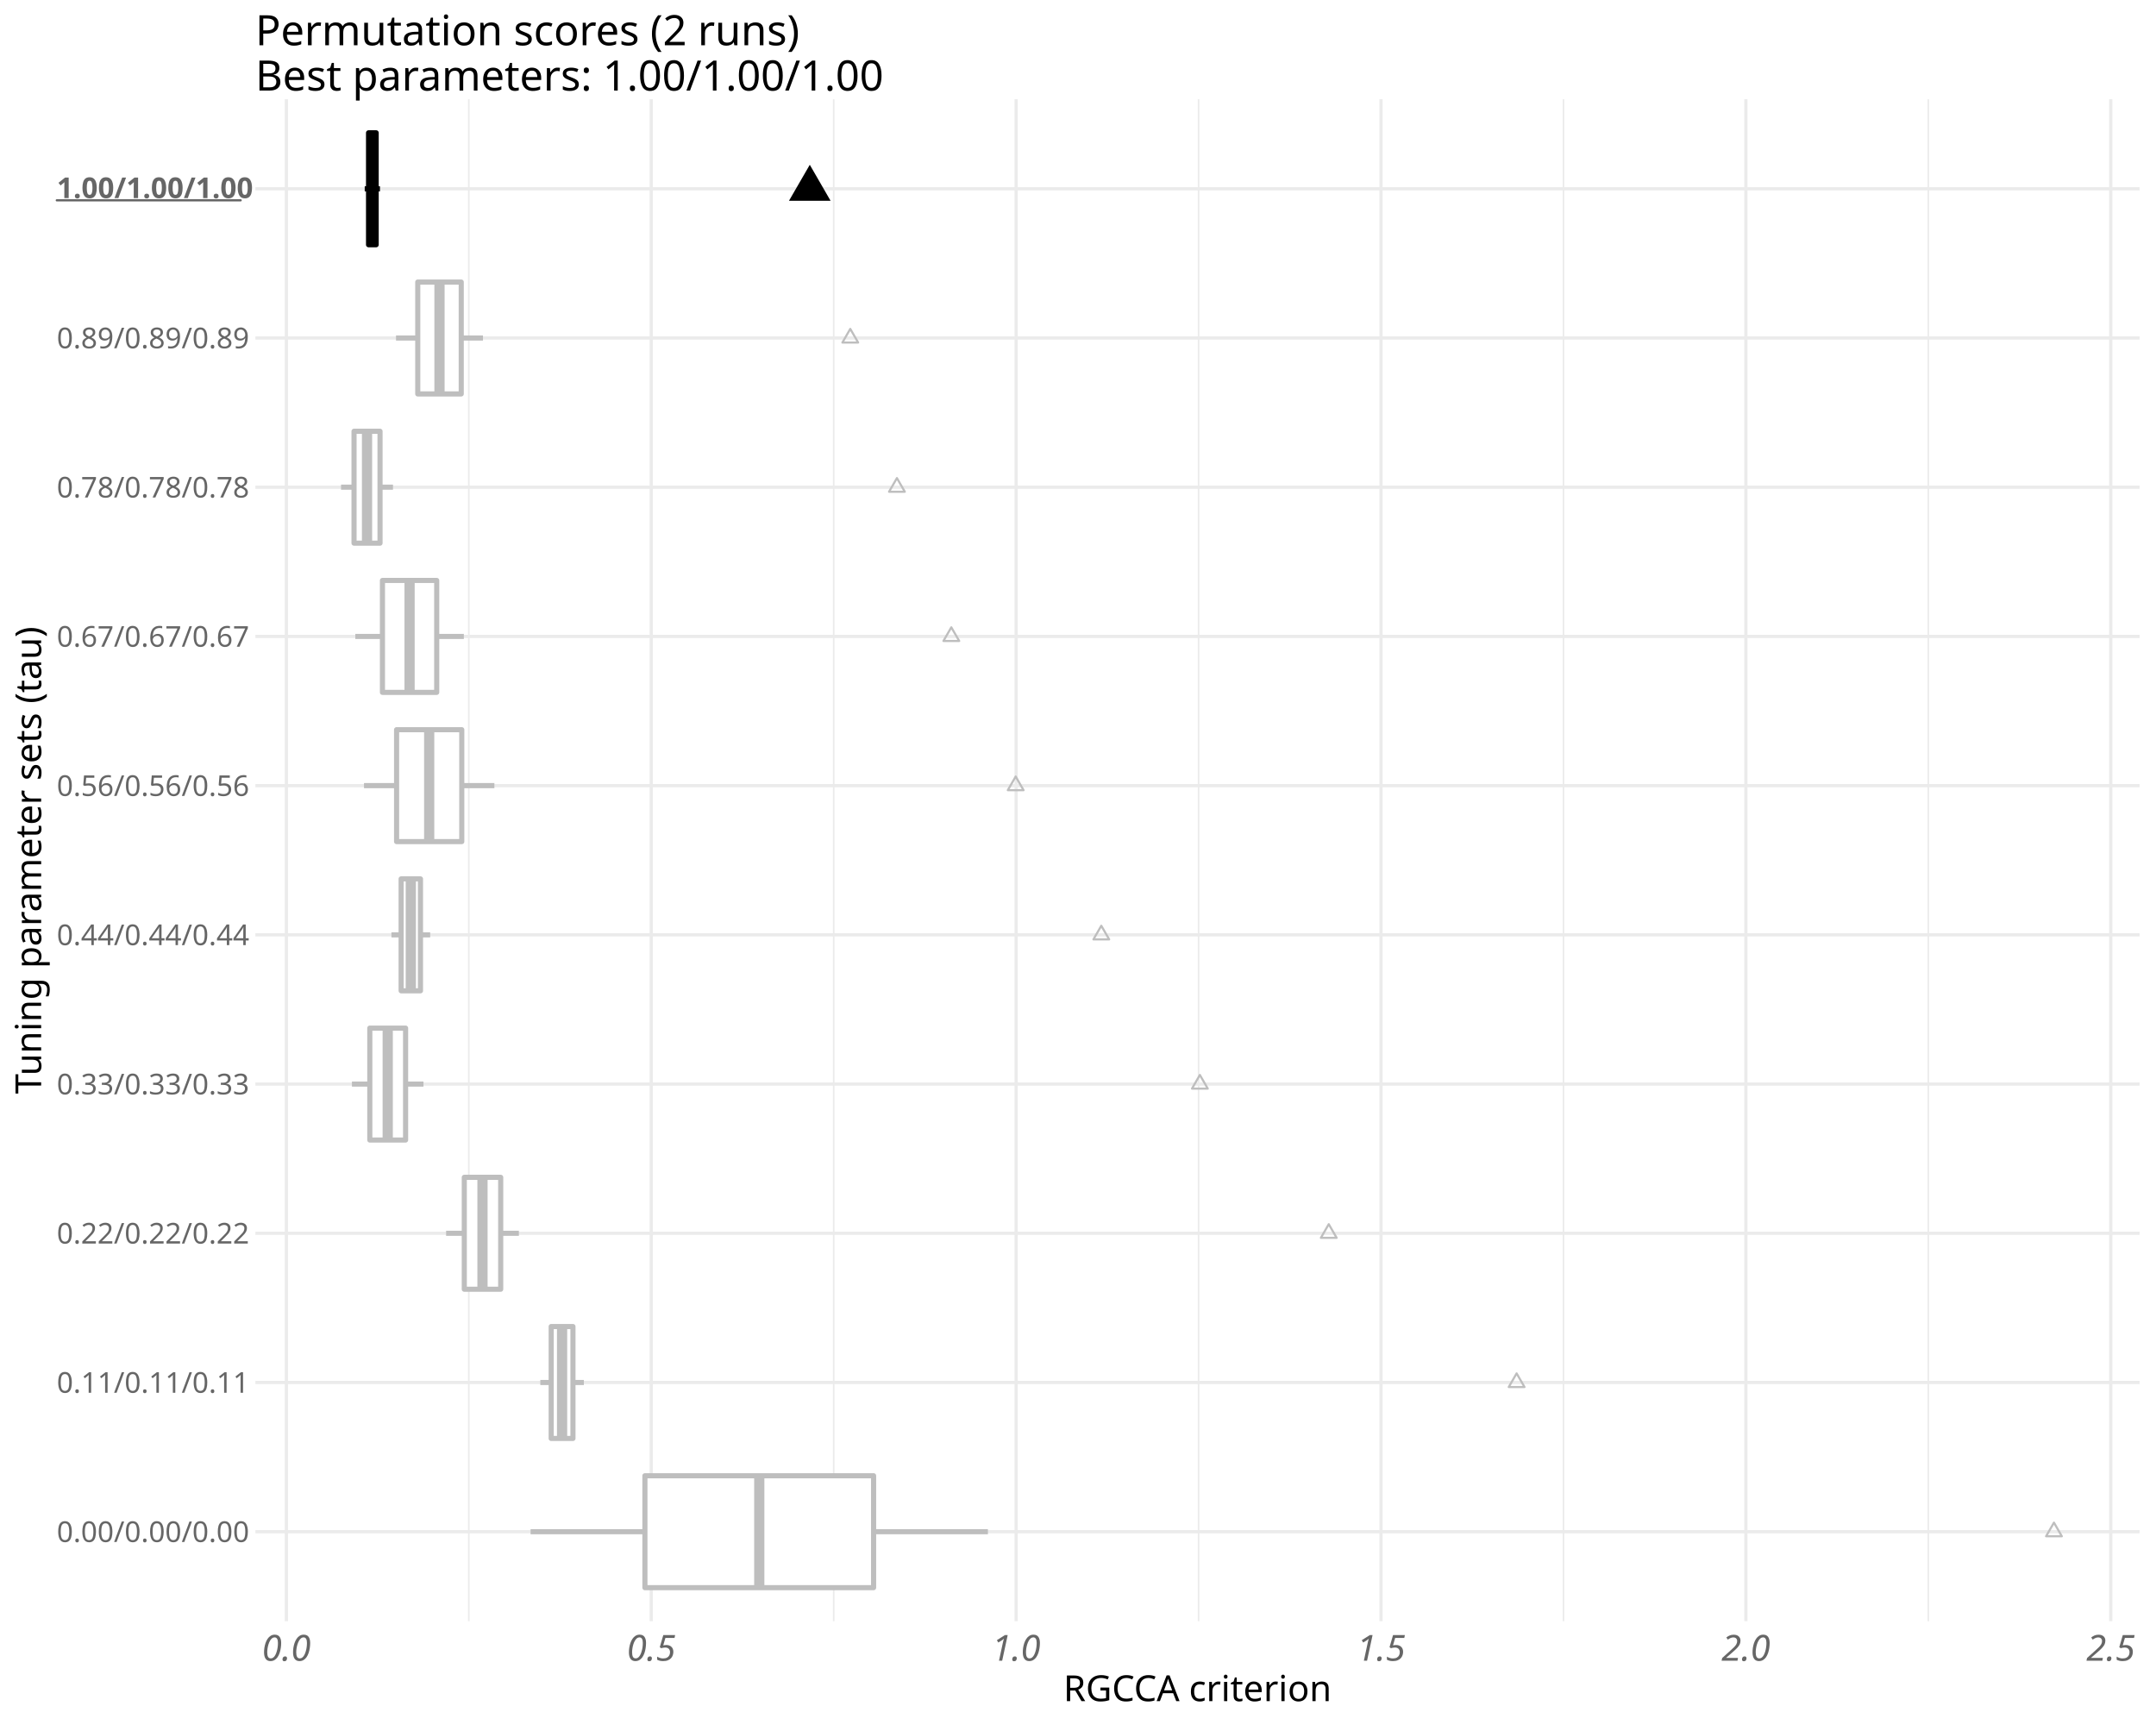
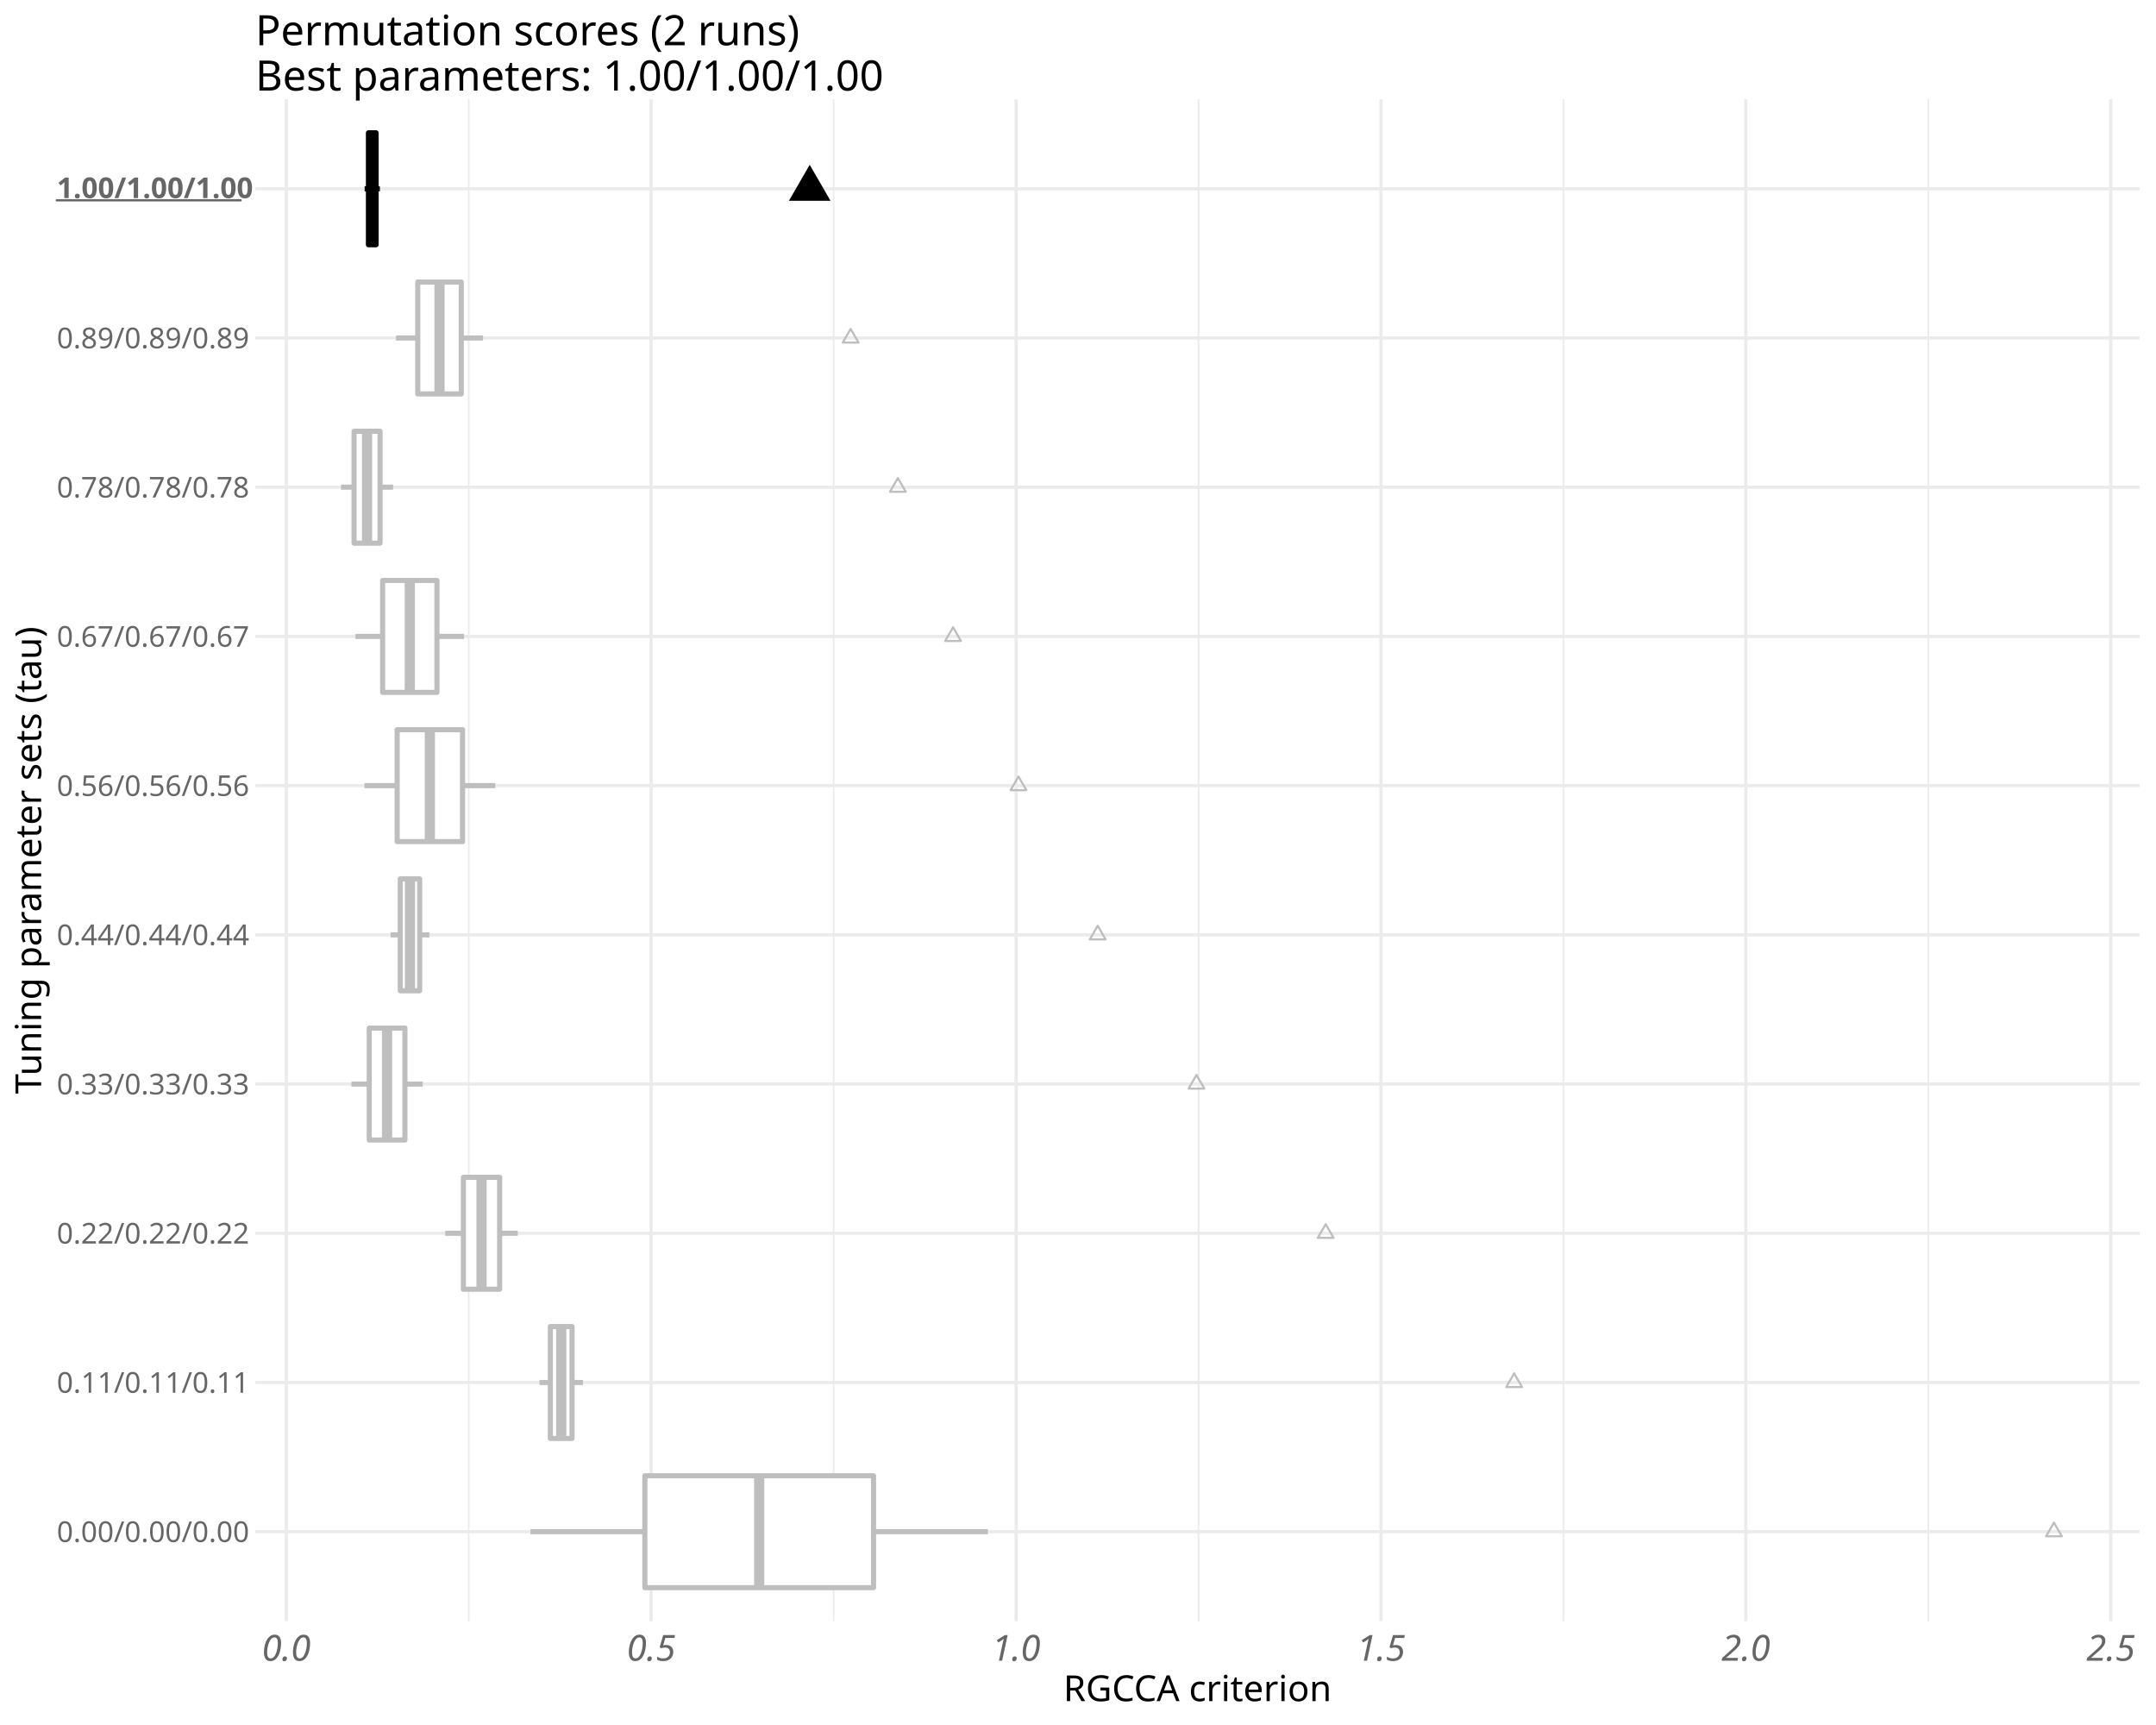
<svg xmlns="http://www.w3.org/2000/svg" class="svglite" data-engine-version="2.0" width="720.00pt" height="576.00pt" viewBox="0 0 720.00 576.00">
  <defs>
    <style type="text/css">
    .svglite line, .svglite polyline, .svglite polygon, .svglite path, .svglite rect, .svglite circle {
      fill: none;
      stroke: #000000;
      stroke-linecap: round;
      stroke-linejoin: round;
      stroke-miterlimit: 10.00;
    }
  </style>
  </defs>
  <rect width="100%" height="100%" style="stroke: none; fill: #FFFFFF;" />
  <defs>
    <clipPath id="cpMC4wMHw3MjAuMDB8MC4wMHw1NzYuMDA=">
      <rect x="0.00" y="0.00" width="720.00" height="576.00" />
    </clipPath>
  </defs>
  <g clip-path="url(#cpMC4wMHw3MjAuMDB8MC4wMHw1NzYuMDA=)">
</g>
  <defs>
    <clipPath id="cpODUuMjl8NzE0LjUyfDMzLjE0fDU0MS4zNQ==">
      <rect x="85.29" y="33.14" width="629.23" height="508.21" />
    </clipPath>
  </defs>
  <g clip-path="url(#cpODUuMjl8NzE0LjUyfDMzLjE0fDU0MS4zNQ==)">
-     <polyline points="156.57,541.35 156.57,33.14 " style="stroke-width: 0.53; stroke: #EBEBEB; stroke-linecap: butt;" />
-     <polyline points="278.42,541.35 278.42,33.14 " style="stroke-width: 0.53; stroke: #EBEBEB; stroke-linecap: butt;" />
-     <polyline points="400.27,541.35 400.27,33.14 " style="stroke-width: 0.53; stroke: #EBEBEB; stroke-linecap: butt;" />
-     <polyline points="522.12,541.35 522.12,33.14 " style="stroke-width: 0.53; stroke: #EBEBEB; stroke-linecap: butt;" />
-     <polyline points="643.97,541.35 643.97,33.14 " style="stroke-width: 0.53; stroke: #EBEBEB; stroke-linecap: butt;" />
+     <polyline points="156.53,541.35 156.53,33.14 " style="stroke-width: 0.53; stroke: #EBEBEB; stroke-linecap: butt;" />
+     <polyline points="278.39,541.35 278.39,33.14 " style="stroke-width: 0.53; stroke: #EBEBEB; stroke-linecap: butt;" />
+     <polyline points="400.25,541.35 400.25,33.14 " style="stroke-width: 0.53; stroke: #EBEBEB; stroke-linecap: butt;" />
+     <polyline points="522.11,541.35 522.11,33.14 " style="stroke-width: 0.53; stroke: #EBEBEB; stroke-linecap: butt;" />
+     <polyline points="643.96,541.35 643.96,33.14 " style="stroke-width: 0.53; stroke: #EBEBEB; stroke-linecap: butt;" />
    <polyline points="85.29,63.04 714.52,63.04 " style="stroke-width: 1.07; stroke: #EBEBEB; stroke-linecap: butt;" />
    <polyline points="85.29,112.86 714.52,112.86 " style="stroke-width: 1.07; stroke: #EBEBEB; stroke-linecap: butt;" />
    <polyline points="85.29,162.68 714.52,162.68 " style="stroke-width: 1.07; stroke: #EBEBEB; stroke-linecap: butt;" />
    <polyline points="85.29,212.51 714.52,212.51 " style="stroke-width: 1.07; stroke: #EBEBEB; stroke-linecap: butt;" />
    <polyline points="85.29,262.33 714.52,262.33 " style="stroke-width: 1.07; stroke: #EBEBEB; stroke-linecap: butt;" />
    <polyline points="85.29,312.16 714.52,312.16 " style="stroke-width: 1.07; stroke: #EBEBEB; stroke-linecap: butt;" />
    <polyline points="85.29,361.98 714.52,361.98 " style="stroke-width: 1.07; stroke: #EBEBEB; stroke-linecap: butt;" />
    <polyline points="85.29,411.81 714.52,411.81 " style="stroke-width: 1.07; stroke: #EBEBEB; stroke-linecap: butt;" />
    <polyline points="85.29,461.63 714.52,461.63 " style="stroke-width: 1.07; stroke: #EBEBEB; stroke-linecap: butt;" />
    <polyline points="85.29,511.46 714.52,511.46 " style="stroke-width: 1.07; stroke: #EBEBEB; stroke-linecap: butt;" />
-     <polyline points="95.64,541.35 95.64,33.14 " style="stroke-width: 1.07; stroke: #EBEBEB; stroke-linecap: butt;" />
-     <polyline points="217.49,541.35 217.49,33.14 " style="stroke-width: 1.07; stroke: #EBEBEB; stroke-linecap: butt;" />
-     <polyline points="339.34,541.35 339.34,33.14 " style="stroke-width: 1.07; stroke: #EBEBEB; stroke-linecap: butt;" />
-     <polyline points="461.19,541.35 461.19,33.14 " style="stroke-width: 1.07; stroke: #EBEBEB; stroke-linecap: butt;" />
-     <polyline points="583.04,541.35 583.04,33.14 " style="stroke-width: 1.07; stroke: #EBEBEB; stroke-linecap: butt;" />
+     <polyline points="95.61,541.35 95.61,33.14 " style="stroke-width: 1.07; stroke: #EBEBEB; stroke-linecap: butt;" />
+     <polyline points="217.46,541.35 217.46,33.14 " style="stroke-width: 1.07; stroke: #EBEBEB; stroke-linecap: butt;" />
+     <polyline points="339.32,541.35 339.32,33.14 " style="stroke-width: 1.07; stroke: #EBEBEB; stroke-linecap: butt;" />
+     <polyline points="461.18,541.35 461.18,33.14 " style="stroke-width: 1.07; stroke: #EBEBEB; stroke-linecap: butt;" />
+     <polyline points="583.03,541.35 583.03,33.14 " style="stroke-width: 1.07; stroke: #EBEBEB; stroke-linecap: butt;" />
    <polyline points="704.89,541.35 704.89,33.14 " style="stroke-width: 1.07; stroke: #EBEBEB; stroke-linecap: butt;" />
-     <line x1="291.74" y1="511.46" x2="329.92" y2="511.46" style="stroke-width: 1.71; stroke: #BEBEBE; stroke-linecap: butt;" />
-     <line x1="215.37" y1="511.46" x2="177.19" y2="511.46" style="stroke-width: 1.71; stroke: #BEBEBE; stroke-linecap: butt;" />
-     <polygon points="291.74,530.14 215.37,530.14 215.37,492.77 291.74,492.77 291.74,530.14 " style="stroke-width: 1.71; stroke: #BEBEBE; fill: #FFFFFF;" />
-     <line x1="253.56" y1="530.14" x2="253.56" y2="492.77" style="stroke-width: 3.41; stroke: #BEBEBE; stroke-linecap: butt;" />
-     <line x1="191.34" y1="461.63" x2="194.98" y2="461.63" style="stroke-width: 1.71; stroke: #BEBEBE; stroke-linecap: butt;" />
-     <line x1="184.07" y1="461.63" x2="180.44" y2="461.63" style="stroke-width: 1.71; stroke: #BEBEBE; stroke-linecap: butt;" />
-     <polygon points="191.34,480.32 184.07,480.32 184.07,442.95 191.34,442.95 191.34,480.32 " style="stroke-width: 1.71; stroke: #BEBEBE; fill: #FFFFFF;" />
-     <line x1="187.71" y1="480.32" x2="187.71" y2="442.95" style="stroke-width: 3.41; stroke: #BEBEBE; stroke-linecap: butt;" />
-     <line x1="167.21" y1="411.81" x2="173.28" y2="411.81" style="stroke-width: 1.71; stroke: #BEBEBE; stroke-linecap: butt;" />
-     <line x1="155.05" y1="411.81" x2="148.98" y2="411.81" style="stroke-width: 1.71; stroke: #BEBEBE; stroke-linecap: butt;" />
-     <polygon points="167.21,430.49 155.05,430.49 155.05,393.12 167.21,393.12 167.21,430.49 " style="stroke-width: 1.71; stroke: #BEBEBE; fill: #FFFFFF;" />
-     <line x1="161.13" y1="430.49" x2="161.13" y2="393.12" style="stroke-width: 3.41; stroke: #BEBEBE; stroke-linecap: butt;" />
-     <line x1="135.45" y1="361.98" x2="141.42" y2="361.98" style="stroke-width: 1.71; stroke: #BEBEBE; stroke-linecap: butt;" />
-     <line x1="123.50" y1="361.98" x2="117.53" y2="361.98" style="stroke-width: 1.71; stroke: #BEBEBE; stroke-linecap: butt;" />
-     <polygon points="135.45,380.67 123.50,380.67 123.50,343.30 135.45,343.30 135.45,380.67 " style="stroke-width: 1.71; stroke: #BEBEBE; fill: #FFFFFF;" />
-     <line x1="129.48" y1="380.67" x2="129.48" y2="343.30" style="stroke-width: 3.41; stroke: #BEBEBE; stroke-linecap: butt;" />
-     <line x1="140.42" y1="312.16" x2="143.66" y2="312.16" style="stroke-width: 1.71; stroke: #BEBEBE; stroke-linecap: butt;" />
-     <line x1="133.96" y1="312.16" x2="130.72" y2="312.16" style="stroke-width: 1.71; stroke: #BEBEBE; stroke-linecap: butt;" />
-     <polygon points="140.42,330.84 133.96,330.84 133.96,293.47 140.42,293.47 140.42,330.84 " style="stroke-width: 1.71; stroke: #BEBEBE; fill: #FFFFFF;" />
-     <line x1="137.19" y1="330.84" x2="137.19" y2="293.47" style="stroke-width: 3.41; stroke: #BEBEBE; stroke-linecap: butt;" />
-     <line x1="154.21" y1="262.33" x2="165.10" y2="262.33" style="stroke-width: 1.71; stroke: #BEBEBE; stroke-linecap: butt;" />
-     <line x1="132.44" y1="262.33" x2="121.56" y2="262.33" style="stroke-width: 1.71; stroke: #BEBEBE; stroke-linecap: butt;" />
-     <polygon points="154.21,281.02 132.44,281.02 132.44,243.65 154.21,243.65 154.21,281.02 " style="stroke-width: 1.71; stroke: #BEBEBE; fill: #FFFFFF;" />
-     <line x1="143.33" y1="281.02" x2="143.33" y2="243.65" style="stroke-width: 3.41; stroke: #BEBEBE; stroke-linecap: butt;" />
-     <line x1="145.84" y1="212.51" x2="154.90" y2="212.51" style="stroke-width: 1.71; stroke: #BEBEBE; stroke-linecap: butt;" />
-     <line x1="127.72" y1="212.51" x2="118.66" y2="212.51" style="stroke-width: 1.71; stroke: #BEBEBE; stroke-linecap: butt;" />
-     <polygon points="145.84,231.19 127.72,231.19 127.72,193.82 145.84,193.82 145.84,231.19 " style="stroke-width: 1.71; stroke: #BEBEBE; fill: #FFFFFF;" />
-     <line x1="136.78" y1="231.19" x2="136.78" y2="193.82" style="stroke-width: 3.41; stroke: #BEBEBE; stroke-linecap: butt;" />
-     <line x1="126.91" y1="162.68" x2="131.24" y2="162.68" style="stroke-width: 1.71; stroke: #BEBEBE; stroke-linecap: butt;" />
-     <line x1="118.23" y1="162.68" x2="113.89" y2="162.68" style="stroke-width: 1.71; stroke: #BEBEBE; stroke-linecap: butt;" />
-     <polygon points="126.91,181.37 118.23,181.37 118.23,144.00 126.91,144.00 126.91,181.37 " style="stroke-width: 1.71; stroke: #BEBEBE; fill: #FFFFFF;" />
-     <line x1="122.57" y1="181.37" x2="122.57" y2="144.00" style="stroke-width: 3.41; stroke: #BEBEBE; stroke-linecap: butt;" />
-     <line x1="154.03" y1="112.86" x2="161.29" y2="112.86" style="stroke-width: 1.71; stroke: #BEBEBE; stroke-linecap: butt;" />
+     <line x1="291.72" y1="511.46" x2="329.90" y2="511.46" style="stroke-width: 1.71; stroke: #BEBEBE; stroke-linecap: butt;" />
+     <line x1="215.35" y1="511.46" x2="177.16" y2="511.46" style="stroke-width: 1.71; stroke: #BEBEBE; stroke-linecap: butt;" />
+     <polygon points="291.72,530.14 215.35,530.14 215.35,492.77 291.72,492.77 291.72,530.14 " style="stroke-width: 1.71; stroke: #BEBEBE; fill: #FFFFFF;" />
+     <line x1="253.53" y1="530.14" x2="253.53" y2="492.77" style="stroke-width: 3.41; stroke: #BEBEBE; stroke-linecap: butt;" />
+     <line x1="191.04" y1="461.63" x2="194.66" y2="461.63" style="stroke-width: 1.71; stroke: #BEBEBE; stroke-linecap: butt;" />
+     <line x1="183.79" y1="461.63" x2="180.17" y2="461.63" style="stroke-width: 1.71; stroke: #BEBEBE; stroke-linecap: butt;" />
+     <polygon points="191.04,480.32 183.79,480.32 183.79,442.95 191.04,442.95 191.04,480.32 " style="stroke-width: 1.71; stroke: #BEBEBE; fill: #FFFFFF;" />
+     <line x1="187.42" y1="480.32" x2="187.42" y2="442.95" style="stroke-width: 3.41; stroke: #BEBEBE; stroke-linecap: butt;" />
+     <line x1="166.86" y1="411.81" x2="172.92" y2="411.81" style="stroke-width: 1.71; stroke: #BEBEBE; stroke-linecap: butt;" />
+     <line x1="154.75" y1="411.81" x2="148.69" y2="411.81" style="stroke-width: 1.71; stroke: #BEBEBE; stroke-linecap: butt;" />
+     <polygon points="166.86,430.49 154.75,430.49 154.75,393.12 166.86,393.12 166.86,430.49 " style="stroke-width: 1.71; stroke: #BEBEBE; fill: #FFFFFF;" />
+     <line x1="160.81" y1="430.49" x2="160.81" y2="393.12" style="stroke-width: 3.41; stroke: #BEBEBE; stroke-linecap: butt;" />
+     <line x1="135.22" y1="361.98" x2="141.18" y2="361.98" style="stroke-width: 1.71; stroke: #BEBEBE; stroke-linecap: butt;" />
+     <line x1="123.31" y1="361.98" x2="117.35" y2="361.98" style="stroke-width: 1.71; stroke: #BEBEBE; stroke-linecap: butt;" />
+     <polygon points="135.22,380.67 123.31,380.67 123.31,343.30 135.22,343.30 135.22,380.67 " style="stroke-width: 1.71; stroke: #BEBEBE; fill: #FFFFFF;" />
+     <line x1="129.26" y1="380.67" x2="129.26" y2="343.30" style="stroke-width: 3.41; stroke: #BEBEBE; stroke-linecap: butt;" />
+     <line x1="140.15" y1="312.16" x2="143.39" y2="312.16" style="stroke-width: 1.71; stroke: #BEBEBE; stroke-linecap: butt;" />
+     <line x1="133.67" y1="312.16" x2="130.43" y2="312.16" style="stroke-width: 1.71; stroke: #BEBEBE; stroke-linecap: butt;" />
+     <polygon points="140.15,330.84 133.67,330.84 133.67,293.47 140.15,293.47 140.15,330.84 " style="stroke-width: 1.71; stroke: #BEBEBE; fill: #FFFFFF;" />
+     <line x1="136.91" y1="330.84" x2="136.91" y2="293.47" style="stroke-width: 3.41; stroke: #BEBEBE; stroke-linecap: butt;" />
+     <line x1="154.47" y1="262.33" x2="165.38" y2="262.33" style="stroke-width: 1.71; stroke: #BEBEBE; stroke-linecap: butt;" />
+     <line x1="132.63" y1="262.33" x2="121.72" y2="262.33" style="stroke-width: 1.71; stroke: #BEBEBE; stroke-linecap: butt;" />
+     <polygon points="154.47,281.02 132.63,281.02 132.63,243.65 154.47,243.65 154.47,281.02 " style="stroke-width: 1.71; stroke: #BEBEBE; fill: #FFFFFF;" />
+     <line x1="143.55" y1="281.02" x2="143.55" y2="243.65" style="stroke-width: 3.41; stroke: #BEBEBE; stroke-linecap: butt;" />
+     <line x1="145.92" y1="212.51" x2="154.98" y2="212.51" style="stroke-width: 1.71; stroke: #BEBEBE; stroke-linecap: butt;" />
+     <line x1="127.78" y1="212.51" x2="118.72" y2="212.51" style="stroke-width: 1.71; stroke: #BEBEBE; stroke-linecap: butt;" />
+     <polygon points="145.92,231.19 127.78,231.19 127.78,193.82 145.92,193.82 145.92,231.19 " style="stroke-width: 1.71; stroke: #BEBEBE; fill: #FFFFFF;" />
+     <line x1="136.85" y1="231.19" x2="136.85" y2="193.82" style="stroke-width: 3.41; stroke: #BEBEBE; stroke-linecap: butt;" />
+     <line x1="126.92" y1="162.68" x2="131.26" y2="162.68" style="stroke-width: 1.71; stroke: #BEBEBE; stroke-linecap: butt;" />
+     <line x1="118.24" y1="162.68" x2="113.89" y2="162.68" style="stroke-width: 1.71; stroke: #BEBEBE; stroke-linecap: butt;" />
+     <polygon points="126.92,181.37 118.24,181.37 118.24,144.00 126.92,144.00 126.92,181.37 " style="stroke-width: 1.71; stroke: #BEBEBE; fill: #FFFFFF;" />
+     <line x1="122.58" y1="181.37" x2="122.58" y2="144.00" style="stroke-width: 3.41; stroke: #BEBEBE; stroke-linecap: butt;" />
+     <line x1="154.04" y1="112.86" x2="161.31" y2="112.86" style="stroke-width: 1.71; stroke: #BEBEBE; stroke-linecap: butt;" />
    <line x1="139.51" y1="112.86" x2="132.25" y2="112.86" style="stroke-width: 1.71; stroke: #BEBEBE; stroke-linecap: butt;" />
-     <polygon points="154.03,131.54 139.51,131.54 139.51,94.18 154.03,94.18 154.03,131.54 " style="stroke-width: 1.71; stroke: #BEBEBE; fill: #FFFFFF;" />
-     <line x1="146.77" y1="131.54" x2="146.77" y2="94.18" style="stroke-width: 3.41; stroke: #BEBEBE; stroke-linecap: butt;" />
-     <line x1="125.62" y1="63.04" x2="126.89" y2="63.04" style="stroke-width: 1.71; stroke-linecap: butt;" />
-     <line x1="123.08" y1="63.04" x2="121.80" y2="63.04" style="stroke-width: 1.71; stroke-linecap: butt;" />
-     <polygon points="125.62,81.72 123.08,81.72 123.08,44.35 125.62,44.35 125.62,81.72 " style="stroke-width: 1.71; fill: #FFFFFF;" />
-     <line x1="124.35" y1="81.72" x2="124.35" y2="44.35" style="stroke-width: 3.41; stroke-linecap: butt;" />
-     <polygon points="270.43,55.02 277.37,67.04 263.48,67.04 " style="stroke-width: 0.71; stroke: none; fill: #000000;" />
-     <polygon points="283.95,109.82 286.58,114.38 281.32,114.38 " style="stroke-width: 0.71; stroke: #BEBEBE; fill: none;" />
-     <polygon points="299.53,159.64 302.16,164.20 296.90,164.20 " style="stroke-width: 0.71; stroke: #BEBEBE; fill: none;" />
-     <polygon points="317.69,209.47 320.33,214.03 315.06,214.03 " style="stroke-width: 0.71; stroke: #BEBEBE; fill: none;" />
-     <polygon points="339.19,259.29 341.82,263.85 336.56,263.85 " style="stroke-width: 0.71; stroke: #BEBEBE; fill: none;" />
-     <polygon points="367.78,309.12 370.41,313.68 365.15,313.68 " style="stroke-width: 0.71; stroke: #BEBEBE; fill: none;" />
-     <polygon points="400.70,358.94 403.33,363.50 398.07,363.50 " style="stroke-width: 0.71; stroke: #BEBEBE; fill: none;" />
-     <polygon points="443.74,408.77 446.37,413.33 441.11,413.33 " style="stroke-width: 0.71; stroke: #BEBEBE; fill: none;" />
-     <polygon points="506.48,458.59 509.11,463.15 503.85,463.15 " style="stroke-width: 0.71; stroke: #BEBEBE; fill: none;" />
+     <polygon points="154.04,131.54 139.51,131.54 139.51,94.18 154.04,94.18 154.04,131.54 " style="stroke-width: 1.71; stroke: #BEBEBE; fill: #FFFFFF;" />
+     <line x1="146.78" y1="131.54" x2="146.78" y2="94.18" style="stroke-width: 3.41; stroke: #BEBEBE; stroke-linecap: butt;" />
+     <line x1="125.59" y1="63.04" x2="126.86" y2="63.04" style="stroke-width: 1.71; stroke-linecap: butt;" />
+     <line x1="123.04" y1="63.04" x2="121.77" y2="63.04" style="stroke-width: 1.71; stroke-linecap: butt;" />
+     <polygon points="125.59,81.72 123.04,81.72 123.04,44.35 125.59,44.35 125.59,81.72 " style="stroke-width: 1.71; fill: #FFFFFF;" />
+     <line x1="124.31" y1="81.72" x2="124.31" y2="44.35" style="stroke-width: 3.41; stroke-linecap: butt;" />
+     <polygon points="270.40,55.02 277.35,67.04 263.46,67.04 " style="stroke-width: 0.71; stroke: none; fill: #000000;" />
+     <polygon points="284.07,109.82 286.71,114.38 281.44,114.38 " style="stroke-width: 0.71; stroke: #BEBEBE; fill: none;" />
+     <polygon points="299.85,159.64 302.48,164.20 297.21,164.20 " style="stroke-width: 0.71; stroke: #BEBEBE; fill: none;" />
+     <polygon points="318.27,209.47 320.90,214.03 315.64,214.03 " style="stroke-width: 0.71; stroke: #BEBEBE; fill: none;" />
+     <polygon points="340.12,259.29 342.76,263.85 337.49,263.85 " style="stroke-width: 0.71; stroke: #BEBEBE; fill: none;" />
+     <polygon points="366.58,309.12 369.22,313.68 363.95,313.68 " style="stroke-width: 0.71; stroke: #BEBEBE; fill: none;" />
+     <polygon points="399.56,358.94 402.20,363.50 396.93,363.50 " style="stroke-width: 0.71; stroke: #BEBEBE; fill: none;" />
+     <polygon points="442.71,408.77 445.35,413.33 440.08,413.33 " style="stroke-width: 0.71; stroke: #BEBEBE; fill: none;" />
+     <polygon points="505.65,458.59 508.29,463.15 503.02,463.15 " style="stroke-width: 0.71; stroke: #BEBEBE; fill: none;" />
    <polygon points="685.92,508.42 688.55,512.98 683.29,512.98 " style="stroke-width: 0.71; stroke: #BEBEBE; fill: none;" />
  </g>
  <g clip-path="url(#cpMC4wMHw3MjAuMDB8MC4wMHw1NzYuMDA=)">
    <text x="18.97" y="66.14" style="font-size: 9.60px; font-weight: bold; fill: #666666; font-family: sans;" textLength="61.39px" lengthAdjust="spacingAndGlyphs">1.00/1.00/1.00</text>
    <polyline points="18.97,66.89 80.36,66.89 " style="stroke-width: 0.75; stroke: #666666;" />
    <text x="18.97" y="514.89" style="font-size: 9.60px; fill: #666666; font-family: sans;" textLength="61.39px" lengthAdjust="spacingAndGlyphs">0.00/0.00/0.00</text>
    <text x="18.97" y="265.77" style="font-size: 9.60px; fill: #666666; font-family: sans;" textLength="61.39px" lengthAdjust="spacingAndGlyphs">0.56/0.56/0.56</text>
    <text x="18.97" y="166.12" style="font-size: 9.60px; fill: #666666; font-family: sans;" textLength="61.39px" lengthAdjust="spacingAndGlyphs">0.78/0.78/0.78</text>
    <text x="18.97" y="116.29" style="font-size: 9.60px; fill: #666666; font-family: sans;" textLength="61.39px" lengthAdjust="spacingAndGlyphs">0.89/0.89/0.89</text>
    <text x="18.97" y="215.94" style="font-size: 9.60px; fill: #666666; font-family: sans;" textLength="61.39px" lengthAdjust="spacingAndGlyphs">0.67/0.67/0.67</text>
    <text x="18.97" y="365.42" style="font-size: 9.60px; fill: #666666; font-family: sans;" textLength="61.39px" lengthAdjust="spacingAndGlyphs">0.33/0.33/0.33</text>
    <text x="18.97" y="315.59" style="font-size: 9.60px; fill: #666666; font-family: sans;" textLength="61.39px" lengthAdjust="spacingAndGlyphs">0.44/0.44/0.44</text>
    <text x="18.97" y="415.24" style="font-size: 9.60px; fill: #666666; font-family: sans;" textLength="61.39px" lengthAdjust="spacingAndGlyphs">0.22/0.22/0.22</text>
    <text x="18.97" y="465.06" style="font-size: 9.60px; fill: #666666; font-family: sans;" textLength="61.39px" lengthAdjust="spacingAndGlyphs">0.11/0.11/0.11</text>
-     <text x="95.64" y="554.54" text-anchor="middle" style="font-size: 12.00px; font-style: italic; fill: #666666; font-family: sans;" textLength="16.68px" lengthAdjust="spacingAndGlyphs">0.0</text>
-     <text x="217.49" y="554.54" text-anchor="middle" style="font-size: 12.00px; font-style: italic; fill: #666666; font-family: sans;" textLength="16.68px" lengthAdjust="spacingAndGlyphs">0.5</text>
-     <text x="339.34" y="554.54" text-anchor="middle" style="font-size: 12.00px; font-style: italic; fill: #666666; font-family: sans;" textLength="16.68px" lengthAdjust="spacingAndGlyphs">1.0</text>
-     <text x="461.19" y="554.54" text-anchor="middle" style="font-size: 12.00px; font-style: italic; fill: #666666; font-family: sans;" textLength="16.68px" lengthAdjust="spacingAndGlyphs">1.5</text>
-     <text x="583.04" y="554.54" text-anchor="middle" style="font-size: 12.00px; font-style: italic; fill: #666666; font-family: sans;" textLength="16.68px" lengthAdjust="spacingAndGlyphs">2.0</text>
+     <text x="95.61" y="554.54" text-anchor="middle" style="font-size: 12.00px; font-style: italic; fill: #666666; font-family: sans;" textLength="16.68px" lengthAdjust="spacingAndGlyphs">0.0</text>
+     <text x="217.46" y="554.54" text-anchor="middle" style="font-size: 12.00px; font-style: italic; fill: #666666; font-family: sans;" textLength="16.68px" lengthAdjust="spacingAndGlyphs">0.5</text>
+     <text x="339.32" y="554.54" text-anchor="middle" style="font-size: 12.00px; font-style: italic; fill: #666666; font-family: sans;" textLength="16.68px" lengthAdjust="spacingAndGlyphs">1.0</text>
+     <text x="461.18" y="554.54" text-anchor="middle" style="font-size: 12.00px; font-style: italic; fill: #666666; font-family: sans;" textLength="16.68px" lengthAdjust="spacingAndGlyphs">1.5</text>
+     <text x="583.03" y="554.54" text-anchor="middle" style="font-size: 12.00px; font-style: italic; fill: #666666; font-family: sans;" textLength="16.68px" lengthAdjust="spacingAndGlyphs">2.0</text>
    <text x="704.89" y="554.54" text-anchor="middle" style="font-size: 12.00px; font-style: italic; fill: #666666; font-family: sans;" textLength="16.68px" lengthAdjust="spacingAndGlyphs">2.5</text>
    <text x="399.91" y="568.03" text-anchor="middle" style="font-size: 12.00px; font-family: sans;" textLength="89.37px" lengthAdjust="spacingAndGlyphs">RGCCA criterion</text>
    <text transform="translate(13.74,287.25) rotate(-90)" text-anchor="middle" style="font-size: 12.00px; font-family: sans;" textLength="148.08px" lengthAdjust="spacingAndGlyphs">Tuning parameter sets (tau)</text>
    <text x="85.29" y="15.11" style="font-size: 14.00px; font-family: sans;" textLength="176.65px" lengthAdjust="spacingAndGlyphs">Permutation scores (2 runs) </text>
    <text x="85.29" y="30.23" style="font-size: 14.00px; font-family: sans;" textLength="203.93px" lengthAdjust="spacingAndGlyphs"> Best parameters: 1.00/1.00/1.00</text>
  </g>
</svg>
